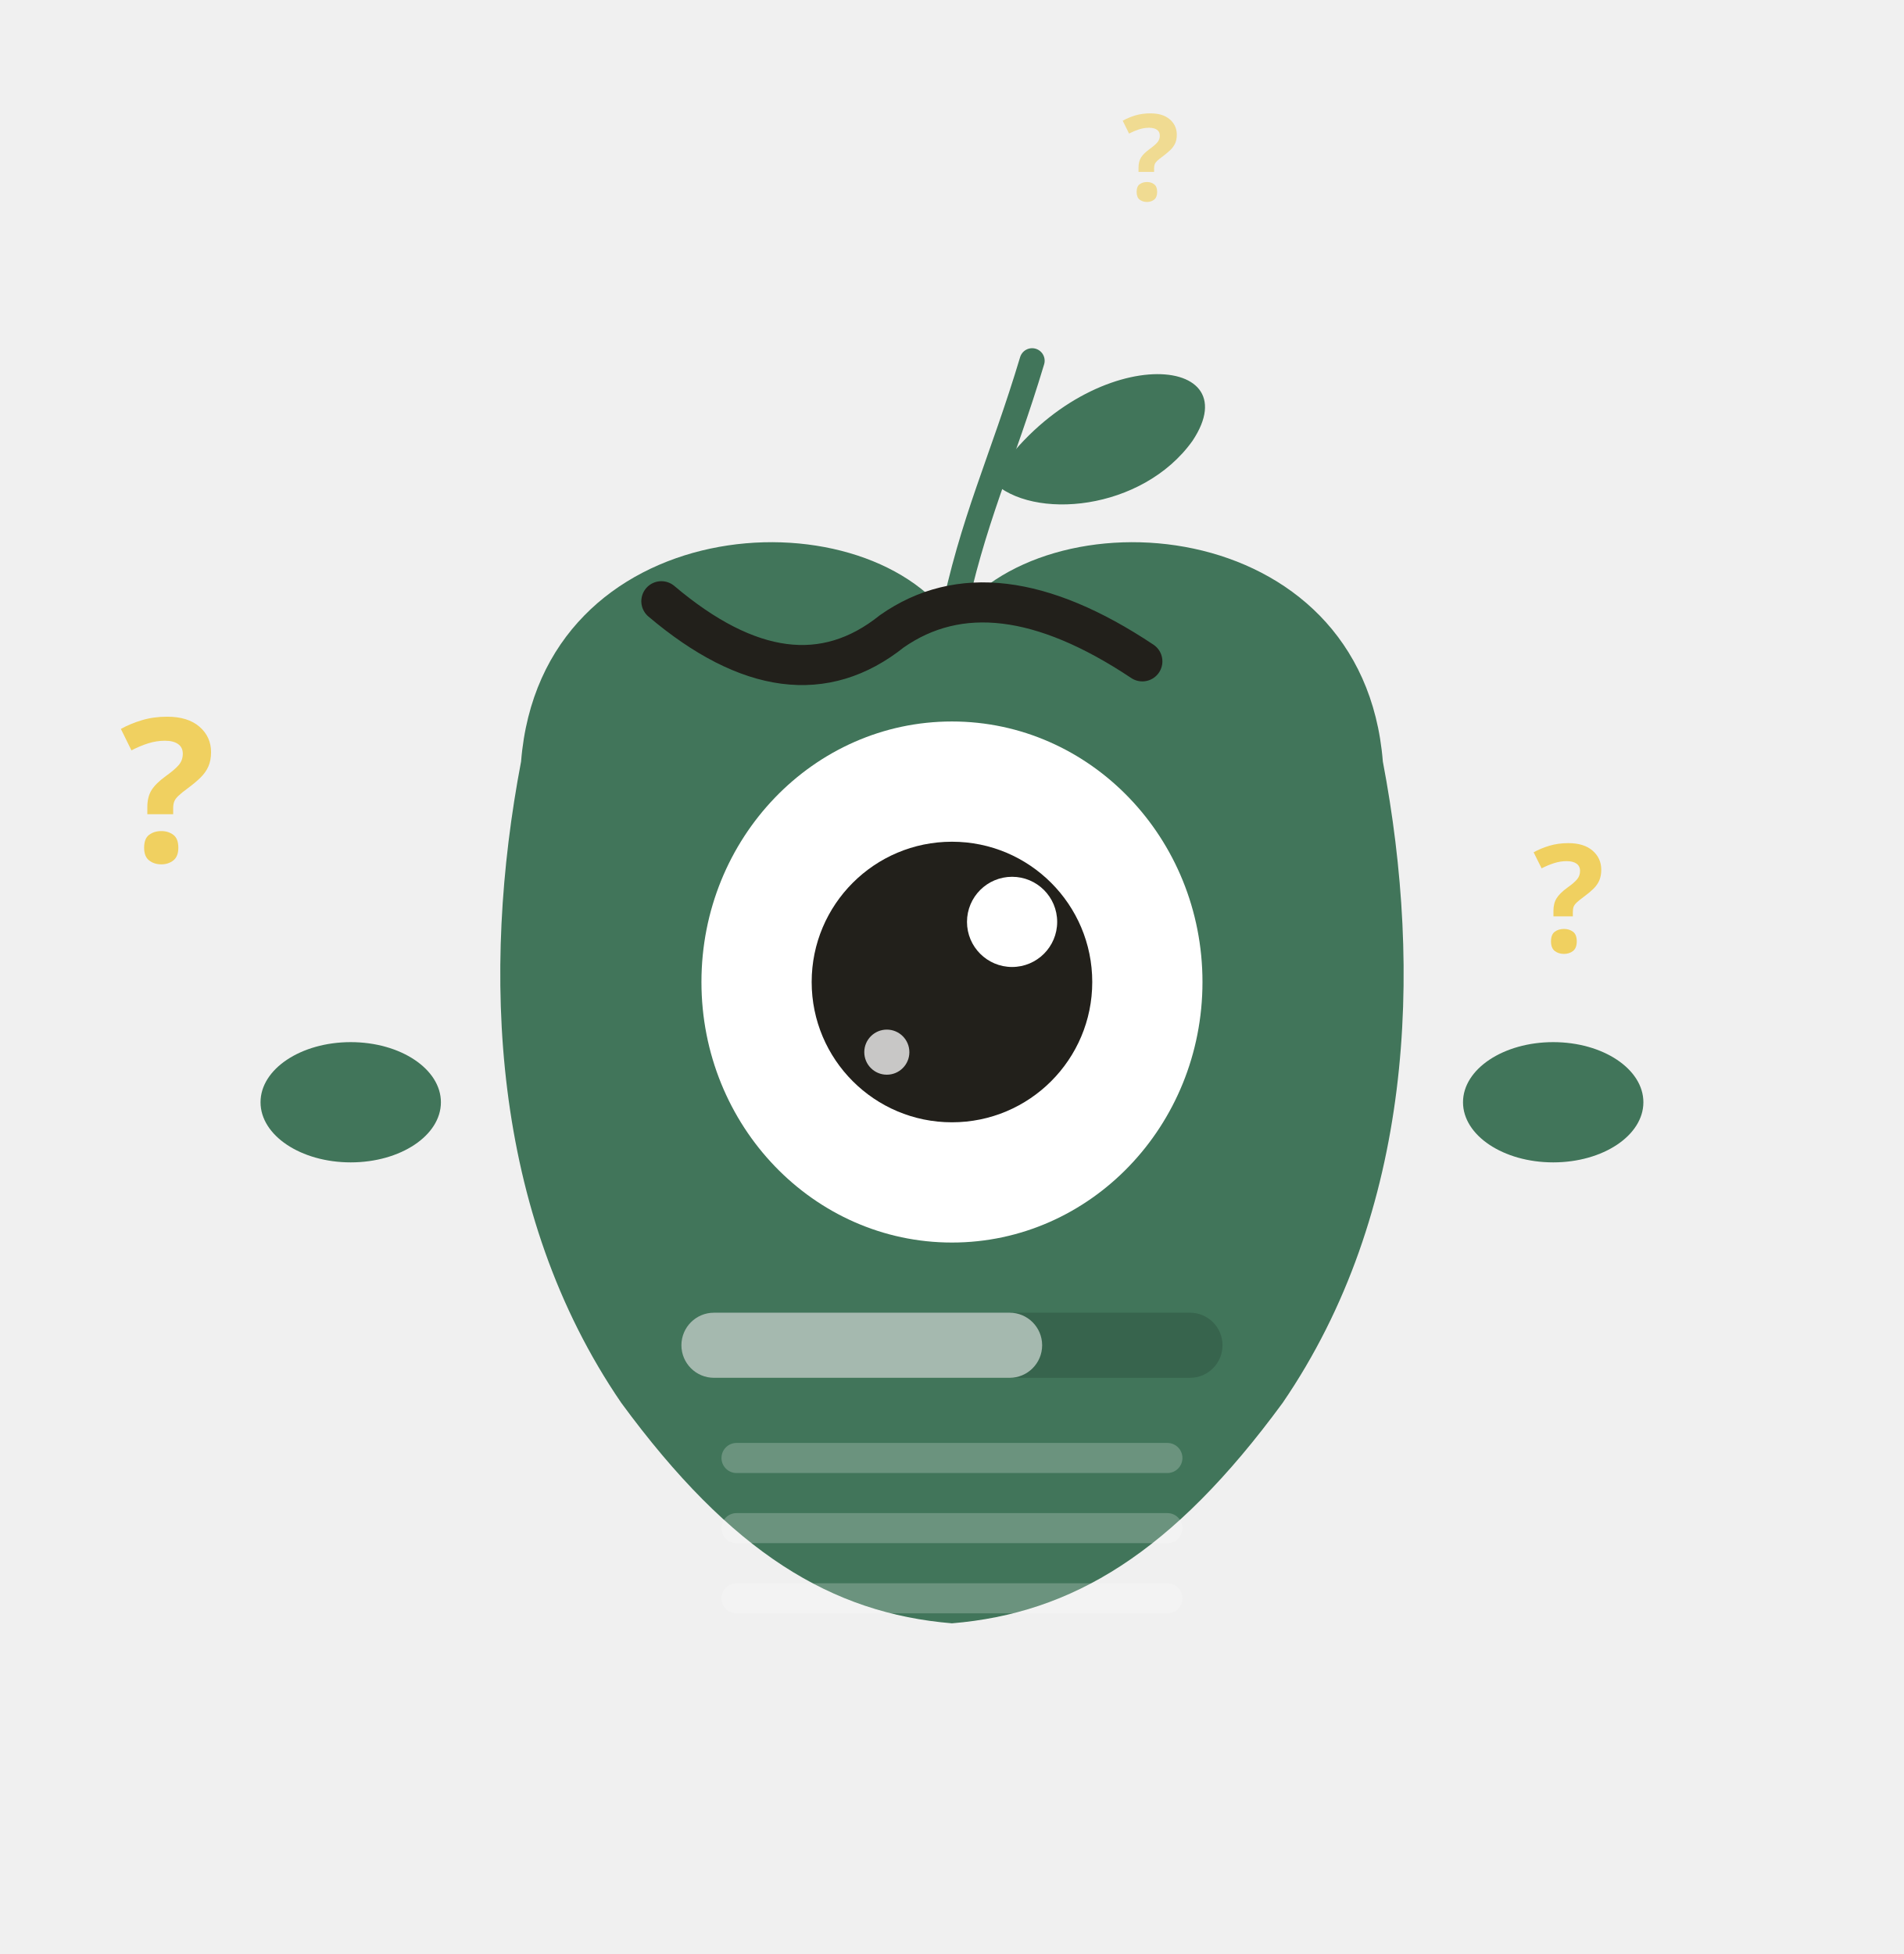
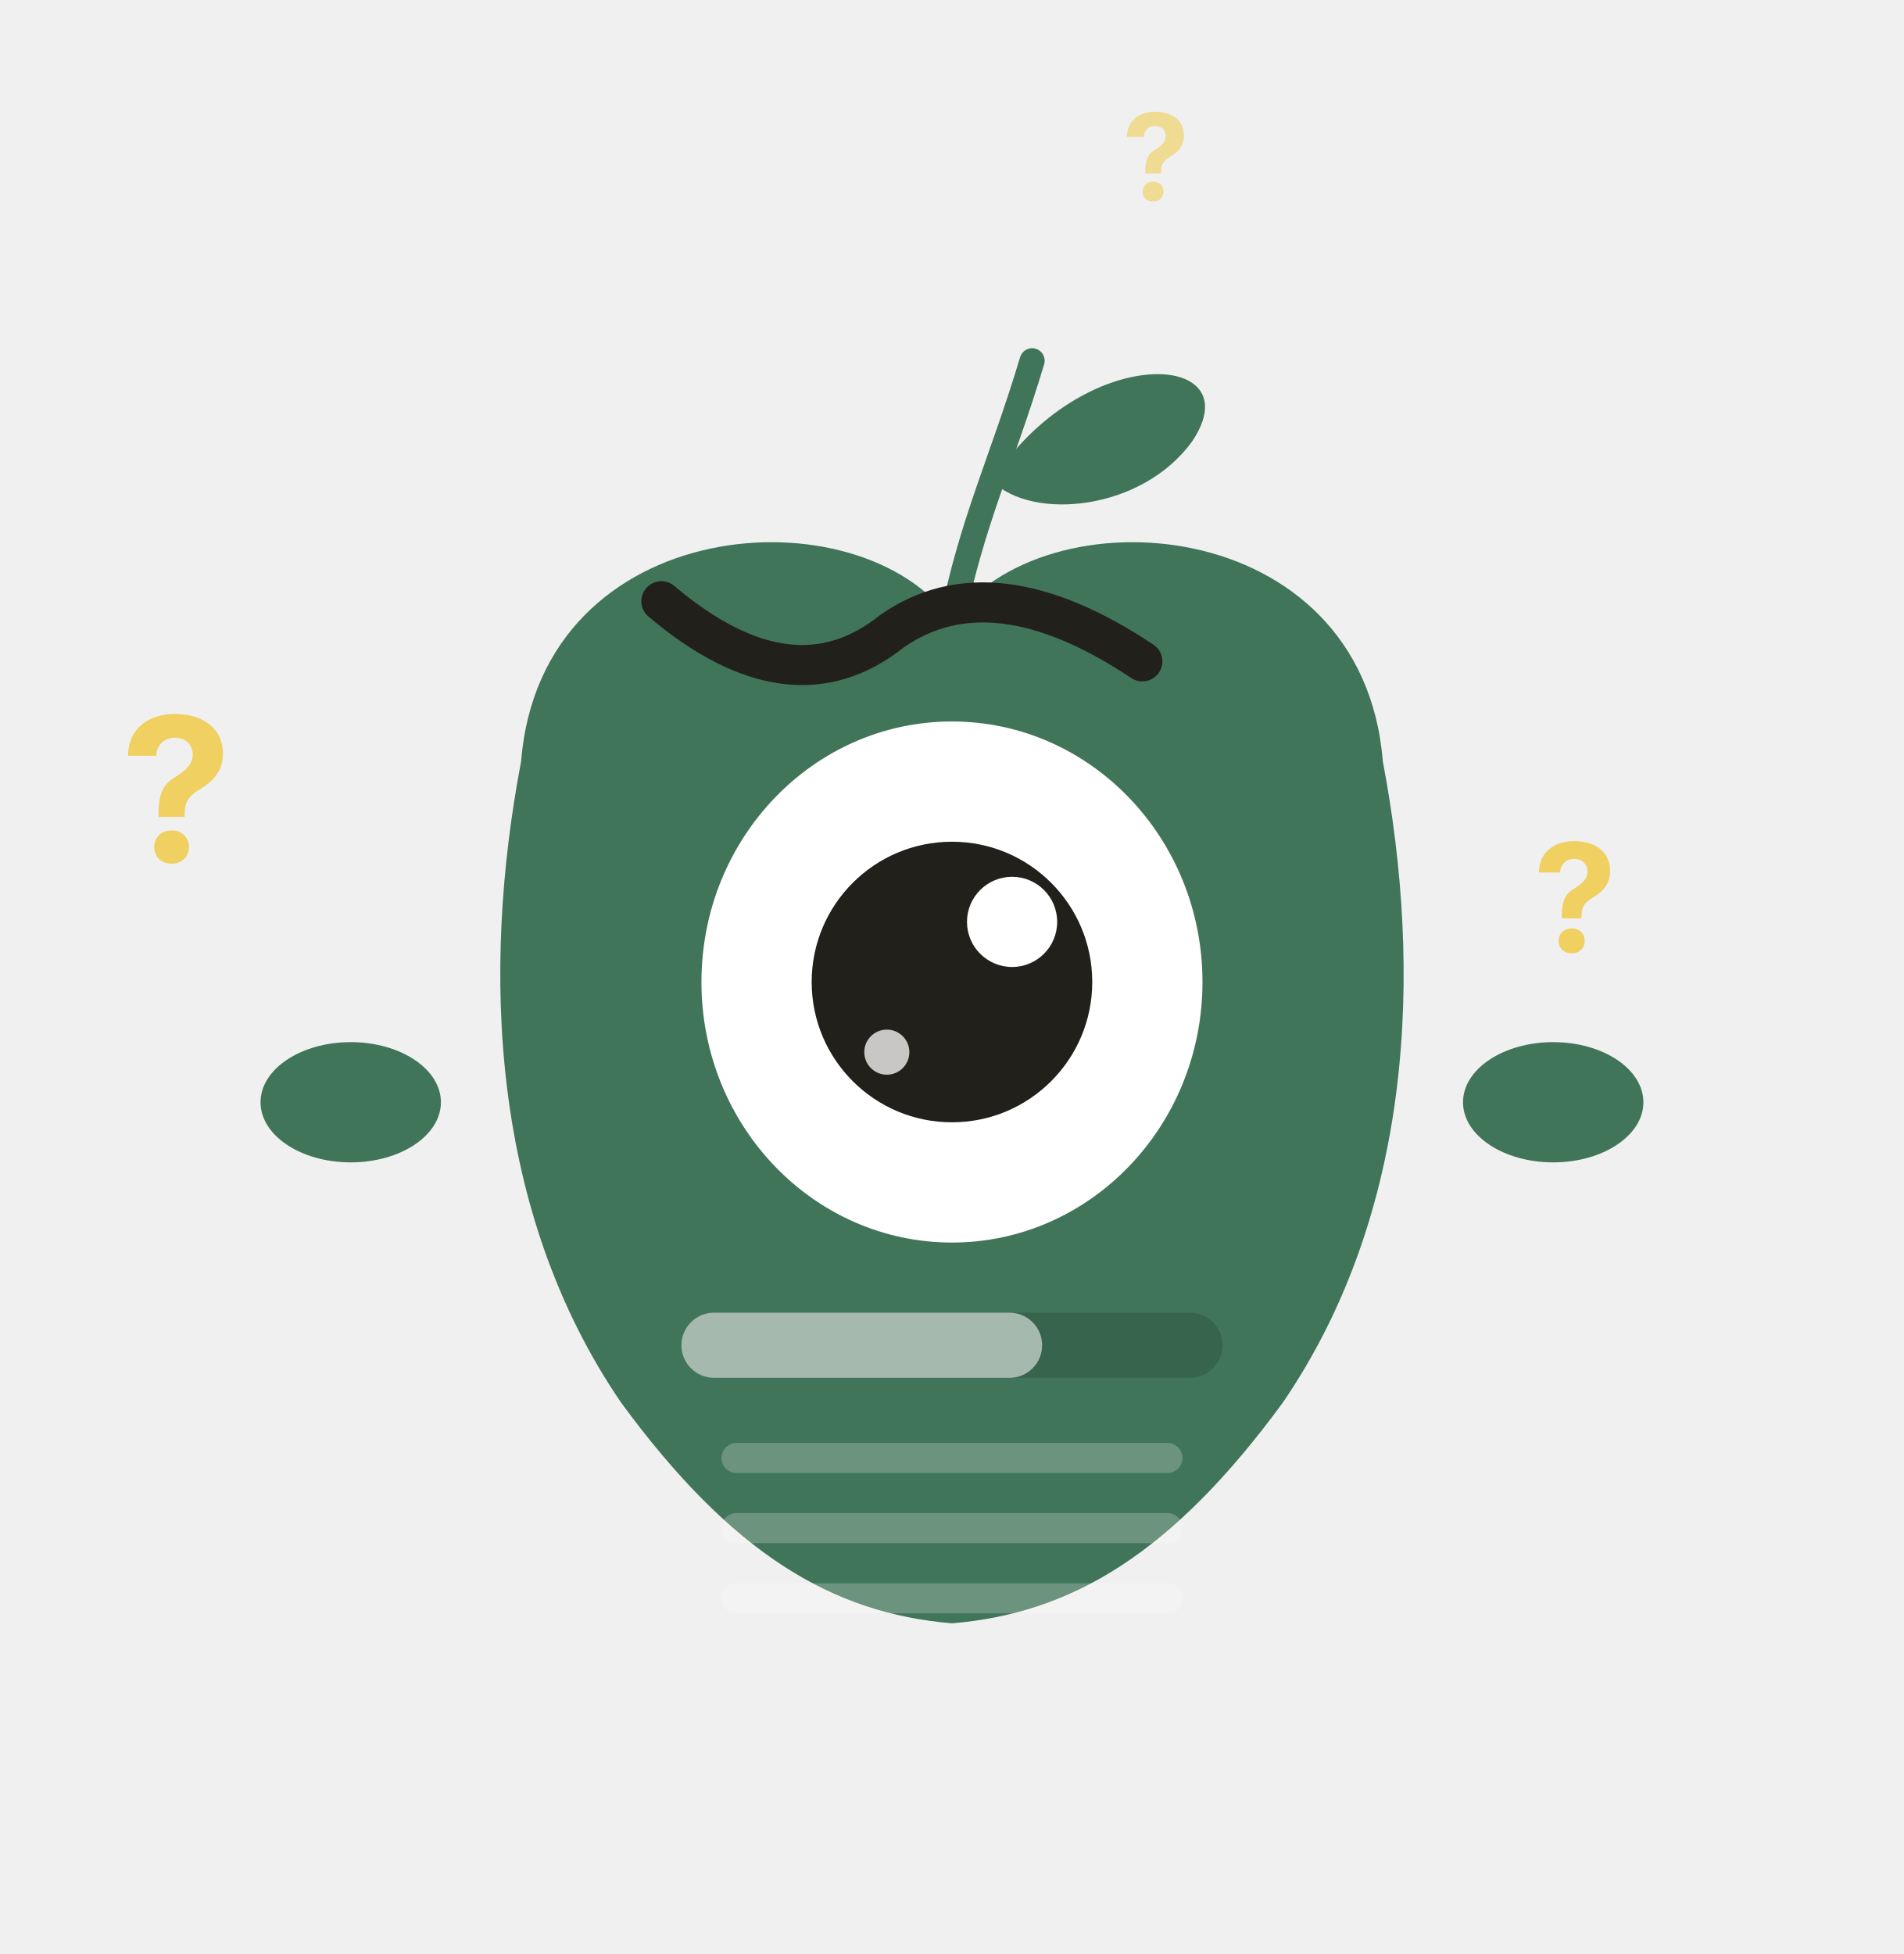
- <svg xmlns="http://www.w3.org/2000/svg" viewBox="-90 -90 380 390" width="760" height="780">
-   <g>
+ <svg xmlns="http://www.w3.org/2000/svg" viewBox="-90 -90 380 390" overflow="visible">
+   <style>
+     @keyframes lago-wobble { 0%,100%{transform:rotate(-5deg) translateY(-1%)} 50%{transform:rotate(5deg) translateY(1%)} }
+     @keyframes lago-tilt { 0%,100%{transform:rotate(-9deg) scaleY(0.88)} 50%{transform:rotate(9deg) scaleY(0.88)} }
+     @keyframes lago-shrug-l { 0%,100%{transform:translate(-2%,4%) rotate(-8deg)} 50%{transform:translate(1%,-12%) rotate(4deg)} }
+     @keyframes lago-shrug-r { 0%,100%{transform:translate(2%,4%) rotate(8deg)} 50%{transform:translate(-1%,-12%) rotate(-4deg)} }
+     @keyframes lago-question { 0%,100%{transform:translateY(0) rotate(-8deg);opacity:0.35} 50%{transform:translateY(-20px) rotate(8deg);opacity:0.95} }
+     @keyframes lago-question2 { 0%,100%{transform:translateY(0) rotate(6deg);opacity:0.22} 50%{transform:translateY(-15px) rotate(-6deg);opacity:0.8} }
+     .l-body { transform-box:fill-box; transform-origin:100px 120px; animation:lago-wobble 3.2s ease-in-out infinite; }
+     .l-arm-l { transform-box:fill-box; transform-origin:80% 50%; animation:lago-shrug-l 3.2s ease-in-out infinite; }
+     .l-arm-r { transform-box:fill-box; transform-origin:20% 50%; animation:lago-shrug-r 3.2s ease-in-out infinite; }
+     .l-eye { transform-box:fill-box; transform-origin:center; animation:lago-tilt 3.2s ease-in-out infinite; }
+     .l-q { transform-box:fill-box; transform-origin:center; }
+   </style>
+   <g class="l-body">
    <path d="M 100 34 C 82 8, 18 12, 14 62 C 6 104, 8 152, 34 190 C 56 220, 76 232, 100 234 C 124 232, 144 220, 166 190 C 192 152, 194 104, 186 62 C 182 12, 118 8, 100 34 Z" fill="#41755A" />
    <path d="M 100 34 C 104 14, 110 2, 116 -18" fill="none" stroke="#41755A" stroke-width="5" stroke-linecap="round" />
    <path d="M 108 6 C 126 -22, 160 -20, 148 -2 C 138 12, 116 14, 108 6 Z" fill="#41755A" />
    <rect x="46" y="172" width="108" height="13" rx="6.5" fill="rgba(0,0,0,0.15)" />
    <rect x="46" y="172" width="72" height="13" rx="6.5" fill="rgba(255,255,255,0.55)" />
    <rect x="54" y="198" width="92" height="6" rx="3" fill="rgba(255,255,255,0.22)" />
    <rect x="54" y="212" width="92" height="6" rx="3" fill="rgba(255,255,255,0.22)" />
    <rect x="54" y="226" width="92" height="6" rx="3" fill="rgba(255,255,255,0.22)" />
-     <ellipse cx="-20" cy="130" rx="18" ry="12" fill="#41755A" />
-     <ellipse cx="220" cy="130" rx="18" ry="12" fill="#41755A" />
-     <g fill="#F0D060" font-size-adjust="none">
-       <text x="-66" y="82" font-size="40" font-family="system-ui,sans-serif" font-weight="bold">?</text>
-       <text x="216" y="100" font-size="30" font-family="system-ui,sans-serif" font-weight="bold">?</text>
-       <text x="134" y="-50" font-size="24" font-family="system-ui,sans-serif" font-weight="bold" opacity="0.65">?</text>
-     </g>
-     <g>
+     <ellipse class="l-arm-l" cx="-20" cy="130" rx="18" ry="12" fill="#41755A" />
+     <ellipse class="l-arm-r" cx="220" cy="130" rx="18" ry="12" fill="#41755A" />
+     <text class="l-q" style="animation:lago-question 2.8s ease-in-out infinite" x="-66" y="82" font-size="40" font-family="system-ui,-apple-system,sans-serif" font-weight="bold" fill="#F0D060">?</text>
+     <text class="l-q" style="animation:lago-question2 3.2s ease-in-out infinite 0.9s" x="216" y="100" font-size="30" font-family="system-ui,-apple-system,sans-serif" font-weight="bold" fill="#F0D060">?</text>
+     <text class="l-q" style="animation:lago-question 2.5s ease-in-out infinite 1.5s" x="134" y="-50" font-size="24" font-family="system-ui,-apple-system,sans-serif" font-weight="bold" fill="#F0D060" opacity="0.65">?</text>
+     <g class="l-eye">
      <ellipse cx="100" cy="106" rx="50" ry="52" fill="#FFFFFF" />
      <g>
        <circle cx="100" cy="106" r="28" fill="#22201B" />
        <circle cx="112" cy="94" r="9" fill="#FFFFFF" />
        <circle cx="87" cy="120" r="4.5" fill="#FFFFFF" opacity="0.75" />
      </g>
    </g>
    <path d="M 42 30 Q 68 52 88 36 Q 108 22 138 42" fill="none" stroke="#22201B" stroke-width="8" stroke-linecap="round" stroke-linejoin="round" />
  </g>
</svg>
